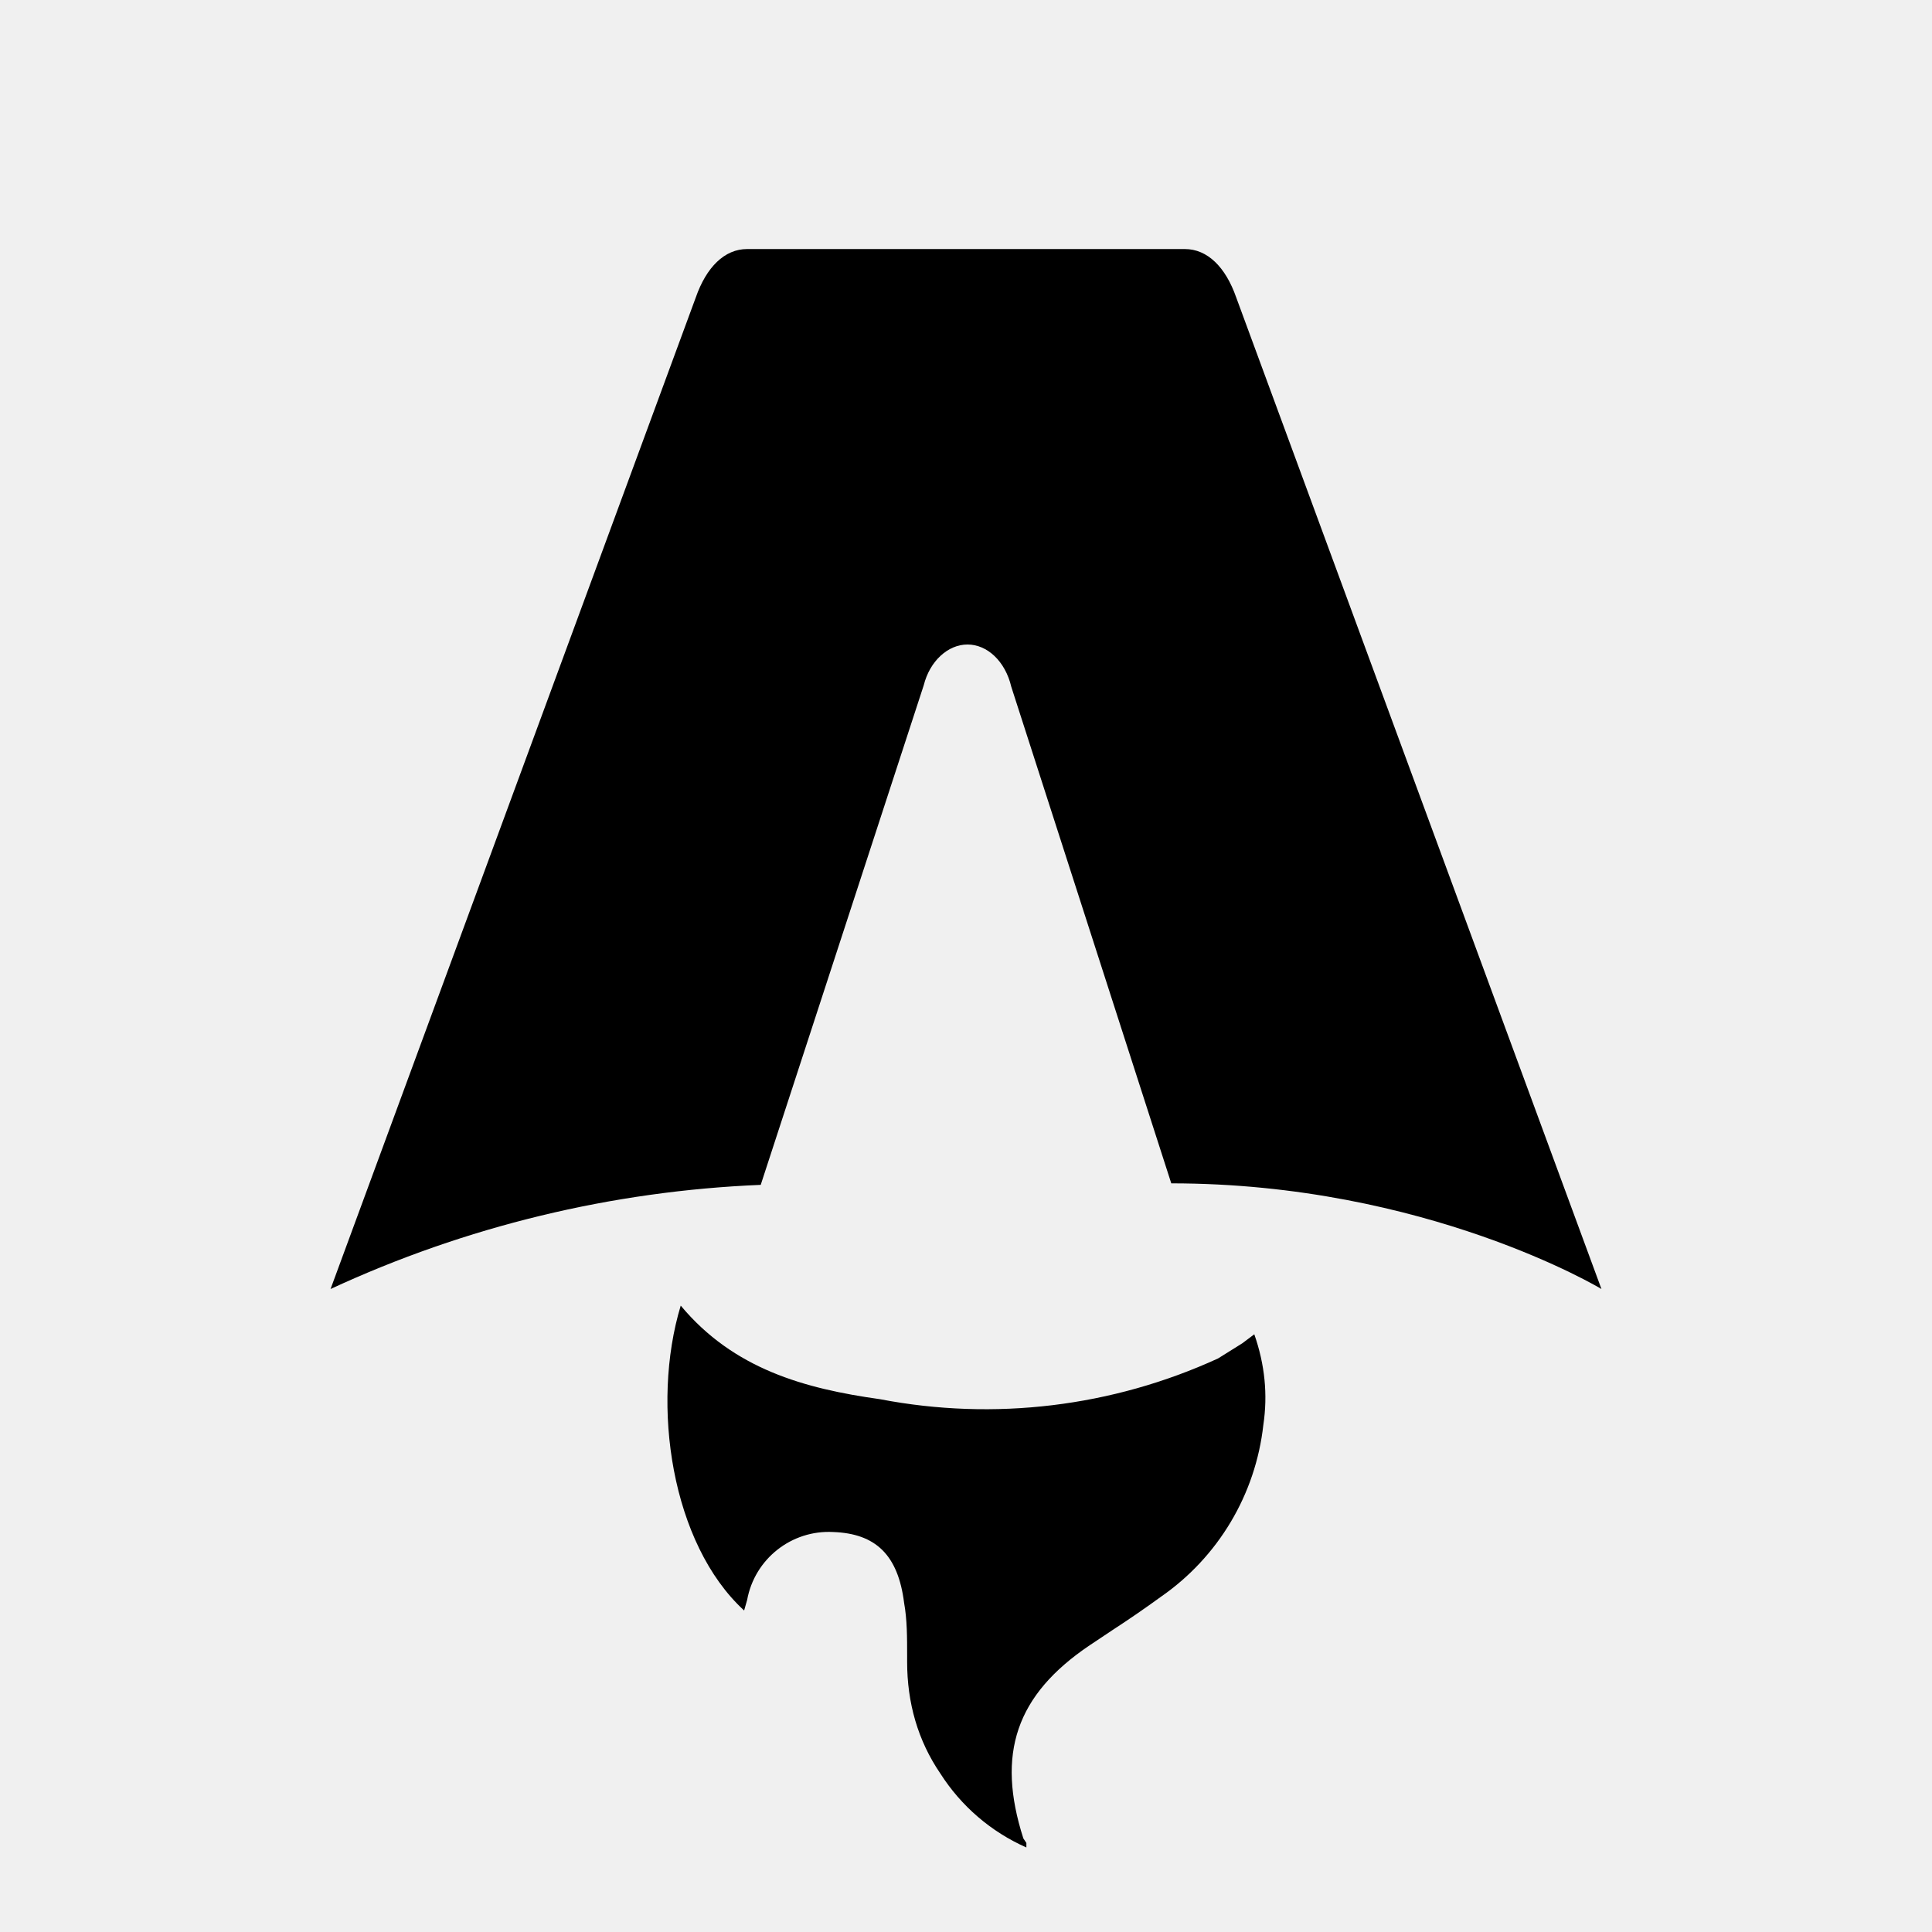
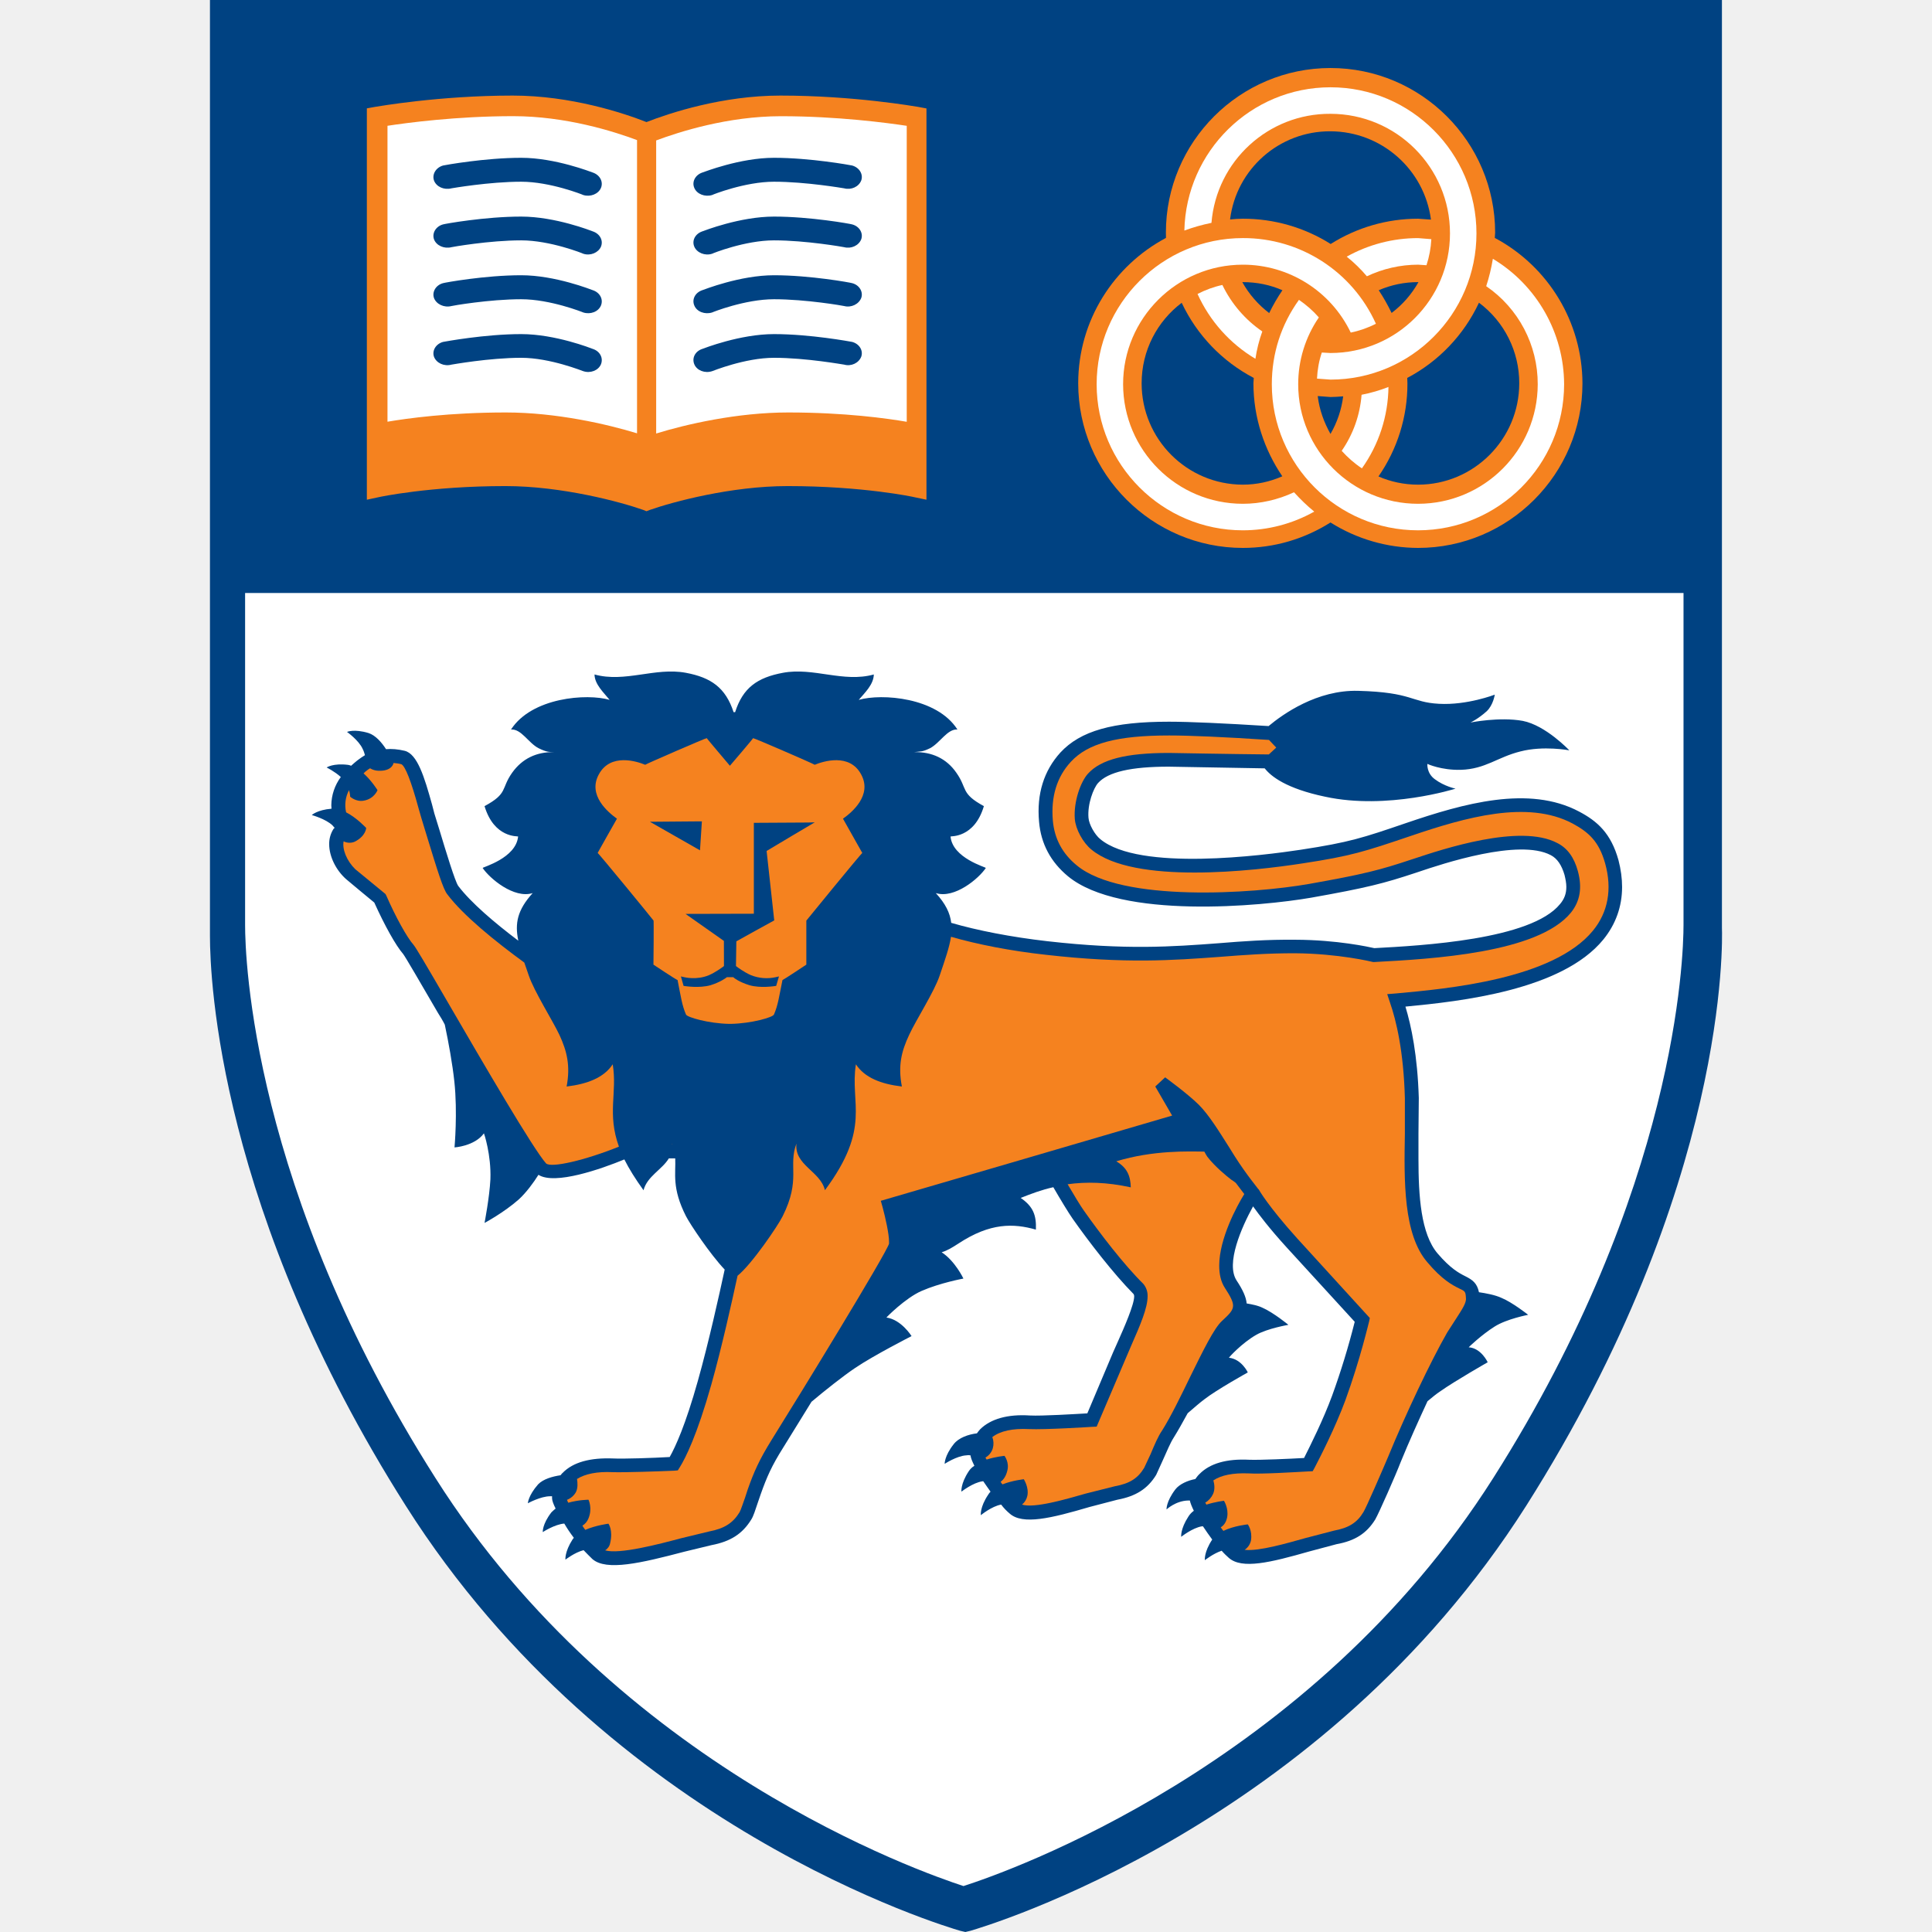
- <svg xmlns="http://www.w3.org/2000/svg" fill="none" viewBox="0 0 128 128">
-   <path d="M50.4 78.5a75.1 75.1 0 0 0-28.5 6.9l24.2-65.7c.7-2 1.9-3.2 3.4-3.2h29c1.5 0 2.7 1.2 3.4 3.2l24.2 65.7s-11.6-7-28.5-7L67 45.5c-.4-1.7-1.6-2.8-2.9-2.8-1.3 0-2.5 1.1-2.9 2.7L50.4 78.5Zm-1.1 28.2Zm-4.2-20.2c-2 6.6-.6 15.8 4.2 20.2a17.5 17.5 0 0 1 .2-.7 5.5 5.5 0 0 1 5.7-4.5c2.8.1 4.3 1.5 4.7 4.7.2 1.1.2 2.3.2 3.5v.4c0 2.7.7 5.2 2.2 7.4a13 13 0 0 0 5.7 4.9v-.3l-.2-.3c-1.8-5.6-.5-9.5 4.4-12.8l1.5-1a73 73 0 0 0 3.2-2.2 16 16 0 0 0 6.8-11.4c.3-2 .1-4-.6-6l-.8.6-1.6 1a37 37 0 0 1-22.4 2.7c-5-.7-9.7-2-13.2-6.2Z" />
-   <style>
-         path { fill: #000; }
-         @media (prefers-color-scheme: dark) {
-             path { fill: #FFF; }
-         }
-     </style>
+ <svg xmlns="http://www.w3.org/2000/svg" width="106.733" height="106.733">
+   <defs>
+     <clipPath id="a" clipPathUnits="userSpaceOnUse">
+       <path d="M-332.097 296.101h841.89v-595.28h-841.89Z" />
+     </clipPath>
+     <clipPath id="b" clipPathUnits="userSpaceOnUse">
+       <path d="M-322.622 318.88h841.89V-276.4h-841.89Z" />
+     </clipPath>
+     <clipPath id="c" clipPathUnits="userSpaceOnUse">
+       <path d="M-313.179 287.821h841.89v-595.28h-841.89Z" />
+     </clipPath>
+     <clipPath id="d" clipPathUnits="userSpaceOnUse">
+       <path d="M-298.788 262.069h841.89v-595.28h-841.89Z" />
+     </clipPath>
+     <clipPath id="e" clipPathUnits="userSpaceOnUse">
+       <path d="M-287.146 263.447h841.89v-595.28h-841.89Z" />
+     </clipPath>
+     <clipPath id="f" clipPathUnits="userSpaceOnUse">
+       <path d="M-293.11 262.456h841.89v-595.28h-841.89Z" />
+     </clipPath>
+     <clipPath id="g" clipPathUnits="userSpaceOnUse">
+       <path d="M-279.11 264.499h841.89v-595.28h-841.89Z" />
+     </clipPath>
+     <clipPath id="h" clipPathUnits="userSpaceOnUse">
+       <path d="M-279.11 266.938h841.89v-595.28h-841.89Z" />
+     </clipPath>
+     <clipPath id="i" clipPathUnits="userSpaceOnUse">
+       <path d="M-279.11 269.373h841.89v-595.28h-841.89Z" />
+     </clipPath>
+     <clipPath id="j" clipPathUnits="userSpaceOnUse">
+       <path d="M-279.11 271.807h841.89v-595.28h-841.89Z" />
+     </clipPath>
+     <clipPath id="k" clipPathUnits="userSpaceOnUse">
+       <path d="M-296.056 264.499h841.89v-595.28h-841.89Z" />
+     </clipPath>
+     <clipPath id="l" clipPathUnits="userSpaceOnUse">
+       <path d="M-296.056 266.938h841.89v-595.28h-841.89Z" />
+     </clipPath>
+     <clipPath id="m" clipPathUnits="userSpaceOnUse">
+       <path d="M-296.056 269.373h841.89v-595.28h-841.89Z" />
+     </clipPath>
+     <clipPath id="n" clipPathUnits="userSpaceOnUse">
+       <path d="M-296.056 271.807h841.89v-595.28h-841.89Z" />
+     </clipPath>
+     <clipPath id="o" clipPathUnits="userSpaceOnUse">
+       <path d="M-327.81 293.279h841.89v-595.28h-841.89Z" />
+     </clipPath>
+     <clipPath id="p" clipPathUnits="userSpaceOnUse">
+       <path d="M-295.679 291.562h841.89v-595.28h-841.89Z" />
+     </clipPath>
+     <clipPath id="q" clipPathUnits="userSpaceOnUse">
+       <path d="M-311.383 312.372h841.89v-595.28h-841.89Z" />
+     </clipPath>
+     <clipPath id="r" clipPathUnits="userSpaceOnUse">
+       <path d="M-288.6 305.023h841.89v-595.28H-288.6Z" />
+     </clipPath>
+     <clipPath id="s" clipPathUnits="userSpaceOnUse">
+       <path d="M-286.138 301.739h841.89v-595.28h-841.89Z" />
+     </clipPath>
+     <clipPath id="t" clipPathUnits="userSpaceOnUse">
+       <path d="M-327.26 293.425h841.89v-595.28h-841.89Z" />
+     </clipPath>
+     <clipPath id="u" clipPathUnits="userSpaceOnUse">
+       <path d="M-315.878 270.739h841.89v-595.28h-841.89Z" />
+     </clipPath>
+     <clipPath id="v" clipPathUnits="userSpaceOnUse">
+       <path d="M-322.686 267.499h841.89v-595.28h-841.89Z" />
+     </clipPath>
+     <clipPath id="w" clipPathUnits="userSpaceOnUse">
+       <path d="M-317.165 273.998h841.89v-595.28h-841.89Z" />
+     </clipPath>
+     <clipPath id="x" clipPathUnits="userSpaceOnUse">
+       <path d="M-315.878 261.257h841.89v-595.28h-841.89Z" />
+     </clipPath>
+     <clipPath id="y" clipPathUnits="userSpaceOnUse">
+       <path d="M-319.506 267.506h841.89v-595.28h-841.89Z" />
+     </clipPath>
+     <clipPath id="z" clipPathUnits="userSpaceOnUse">
+       <path d="M-312.245 279.614h841.89v-595.28h-841.89Z" />
+     </clipPath>
+     <clipPath id="A" clipPathUnits="userSpaceOnUse">
+       <path d="M-311.398 269.449h841.89v-595.28h-841.89Z" />
+     </clipPath>
+     <clipPath id="B" clipPathUnits="userSpaceOnUse">
+       <path d="M-319.506 279.614h841.89v-595.28h-841.89Z" />
+     </clipPath>
+   </defs>
+   <path d="M0 0v38.46h-62.647V-.324c0-1.809.385-11.426 8.118-23.612 8.442-13.323 22.375-17.431 22.965-17.603l.216-.051.213.051c.578.172 14.559 4.28 23.021 17.603C.301-10.659.016-.428 0 0" clip-path="url(#a)" style="fill:#004282;fill-opacity:1;fill-rule:nonzero;stroke:none" transform="matrix(1.33333 0 0 -1.33333 95.128 51.28)" />
+   <path d="M0 0c-7.598-11.98-20.186-16.34-21.951-16.908C-23.687-16.34-36.243-11.98-43.83 0c-7.612 11.976-7.886 21.591-7.886 22.902v13.767H7.883v-13.75C7.883 21.581 7.603 11.976 0 0" clip-path="url(#b)" style="fill:#fff;fill-opacity:1;fill-rule:nonzero;stroke:none" transform="matrix(1.33333 0 0 -1.33333 82.495 81.651)" />
+   <path d="M0 0h.023Z" clip-path="url(#c)" style="fill:#6f3d24;fill-opacity:1;fill-rule:nonzero;stroke:none" transform="matrix(1.33333 0 0 -1.33333 69.904 40.24)" />
+   <path d="M0 0c-.109.016-2.655.468-5.705.468-2.402 0-4.584-.722-5.547-1.098-.953.376-3.135 1.098-5.543 1.098-3.043 0-5.592-.452-5.703-.468l-.34-.062v-16.215l.5.107c.018.007 2.136.458 5.24.458 2.33 0 4.757-.651 5.707-.986l.139-.056.144.056c.959.335 3.372.986 5.706.986 3.119 0 5.226-.451 5.238-.458l.513-.107V-.065z" clip-path="url(#d)" style="fill:#f5821f;fill-opacity:1;fill-rule:nonzero;stroke:none" transform="matrix(1.33333 0 0 -1.33333 50.717 5.904)" />
+   <path d="M0 0c-.966.362-2.955.992-5.135.992-2.355 0-4.429-.28-5.205-.399v-12.261c.807.137 2.559.383 4.907.383 2.092 0 4.197-.486 5.433-.864z" clip-path="url(#e)" style="fill:#fff;fill-opacity:1;fill-rule:nonzero;stroke:none" transform="matrix(1.33333 0 0 -1.33333 35.193 7.74)" />
+   <path d="M0 0c-2.205 0-4.221-.649-5.172-1.004v-12.143c1.228.379 3.352.872 5.469.872 2.346 0 4.101-.246 4.913-.386V-.398C4.432-.281 2.354 0 0 0" clip-path="url(#f)" style="fill:#fff;fill-opacity:1;fill-rule:nonzero;stroke:none" transform="matrix(1.33333 0 0 -1.33333 43.146 6.42)" />
+   <path d="M0 0c-.297-.083-.466-.363-.379-.619.098-.265.418-.404.724-.327.011.002 1.566.274 2.891.274 1.203 0 2.557-.54 2.57-.551.296-.091.624.039.733.292.107.253-.041.538-.334.638-.064.02-1.556.612-2.969.612C1.732.319.069.016 0 0" clip-path="url(#g)" style="fill:#004282;fill-opacity:1;fill-rule:nonzero;stroke:none" transform="matrix(1.33333 0 0 -1.33333 24.48 9.143)" />
+   <path d="M0 0c-.297-.078-.466-.358-.379-.616.098-.262.418-.405.724-.329.011.006 1.566.283 2.891.283 1.203 0 2.557-.543 2.57-.554.296-.098.624.042.733.29.107.256-.041.535-.334.635-.064.024-1.556.614-2.969.614C1.732.323.069.023 0 0" clip-path="url(#h)" style="fill:#004282;fill-opacity:1;fill-rule:nonzero;stroke:none" transform="matrix(1.33333 0 0 -1.33333 24.48 12.396)" />
+   <path d="M0 0c-.297-.076-.466-.361-.379-.614.098-.26.418-.411.724-.335.011.009 1.566.282 2.891.282 1.203 0 2.557-.54 2.57-.548.296-.094.624.028.733.286.107.257-.041.538-.334.636-.064.021-1.556.62-2.969.62C1.732.327.069.023 0 0" clip-path="url(#i)" style="fill:#004282;fill-opacity:1;fill-rule:nonzero;stroke:none" transform="matrix(1.33333 0 0 -1.33333 24.48 15.642)" />
+   <path d="M0 0c-.297-.08-.466-.357-.379-.613.098-.263.418-.412.724-.329.011 0 1.566.283 2.891.283 1.203 0 2.557-.554 2.57-.554.296-.099.624.028.733.283.107.262-.041.543-.334.638-.064.024-1.556.615-2.969.615C1.732.323.069.012 0 0" clip-path="url(#j)" style="fill:#004282;fill-opacity:1;fill-rule:nonzero;stroke:none" transform="matrix(1.33333 0 0 -1.33333 24.48 18.888)" />
+   <path d="M0 0c.301-.083.469-.363.379-.619-.103-.265-.415-.404-.707-.327-.022.002-1.576.274-2.908.274-1.204 0-2.555-.54-2.563-.551-.301-.091-.631.039-.738.292-.111.253.037.538.327.638.07.02 1.563.612 2.974.612C-1.73.319-.069.016 0 0" clip-path="url(#k)" style="fill:#004282;fill-opacity:1;fill-rule:nonzero;stroke:none" transform="matrix(1.33333 0 0 -1.33333 47.074 9.143)" />
+   <path d="M0 0c.301-.078.469-.358.379-.616-.103-.262-.415-.405-.707-.329-.022.006-1.576.283-2.908.283-1.204 0-2.555-.543-2.563-.554-.301-.098-.631.042-.738.29-.111.256.037.535.327.635.07.024 1.563.614 2.974.614C-1.73.323-.069.023 0 0" clip-path="url(#l)" style="fill:#004282;fill-opacity:1;fill-rule:nonzero;stroke:none" transform="matrix(1.33333 0 0 -1.33333 47.074 12.396)" />
+   <path d="M0 0c.301-.076.469-.361.379-.614-.103-.26-.415-.411-.707-.335-.022.009-1.576.282-2.908.282-1.204 0-2.555-.54-2.563-.548-.301-.094-.631.028-.738.286-.111.257.037.538.327.636.07.021 1.563.62 2.974.62C-1.73.327-.069.023 0 0" clip-path="url(#m)" style="fill:#004282;fill-opacity:1;fill-rule:nonzero;stroke:none" transform="matrix(1.33333 0 0 -1.33333 47.074 15.642)" />
+   <path d="M0 0c.301-.08.469-.357.379-.613-.103-.263-.415-.412-.707-.329-.022 0-1.576.283-2.908.283-1.204 0-2.555-.554-2.563-.554-.301-.099-.631.028-.738.283-.111.262.037.543.327.638.07.024 1.563.615 2.974.615C-1.73.323-.069.012 0 0" clip-path="url(#n)" style="fill:#004282;fill-opacity:1;fill-rule:nonzero;stroke:none" transform="matrix(1.33333 0 0 -1.33333 47.074 18.888)" />
+   <path d="M0 0c-.311 1.116-.879 1.615-1.63 2.011-2.08 1.105-4.79.336-7.166-.474-1.799-.615-2.341-.798-4.376-1.108-1.531-.232-6.678-.905-8.297.439-.232.187-.471.616-.49.887-.048.567.207 1.228.397 1.44.416.46 1.373.677 2.93.677l3.975-.07c.253-.327.891-.838 2.504-1.175 2.577-.561 5.402.334 5.402.334s-.466.095-.859.392c-.345.251-.308.634-.308.634s.563-.266 1.386-.246c1.026.032 1.508.522 2.465.761.959.251 2.03.047 2.03.047s-.973 1.033-1.928 1.22c-.969.176-2.168-.068-2.168-.068s.301.135.67.464c.277.258.338.691.338.691s-1.146-.445-2.315-.379c-1.165.063-1.082.478-3.341.537-1.709.048-3.129-.97-3.716-1.46-1.831.115-3.273.181-4.128.181-2.332 0-3.668-.38-4.5-1.279-.678-.749-.988-1.707-.882-2.867.077-.911.484-1.668 1.2-2.26 2.176-1.791 8.01-1.244 10.078-.885 2.305.41 2.995.588 4.338 1.033l.078.026c1.034.351 4.194 1.4 5.51.702.268-.14.448-.413.567-.815.043-.178.076-.347.076-.499 0-.283-.084-.503-.261-.712-1.2-1.478-5.727-1.72-7.695-1.826-.214.047-1.534.343-3.275.348-1.168.012-2.157-.061-3.183-.145-1.893-.142-3.838-.286-7.088.084-1.508.172-2.92.45-3.985.761-.048.409-.235.791-.638 1.233.779-.246 1.789.61 2.072 1.041 0 .037-1.379.406-1.462 1.304-.005.021.984-.083 1.382 1.258-.975.529-.67.719-1.141 1.384-.404.585-1.009.87-1.75.853.297.041.322 0 .661.163.413.217.716.805 1.133.775-.846 1.332-3.133 1.502-4.088 1.228.252.295.617.639.624 1.052-1.261-.35-2.498.306-3.763.07-1.063-.197-1.662-.622-1.983-1.631h-.064c-.33 1.009-.926 1.434-1.98 1.631-1.272.236-2.518-.42-3.782-.07.006-.413.389-.757.625-1.052-.942.274-3.224.104-4.084-1.228.429.03.718-.558 1.141-.775.379-.186.447-.147.652-.163-.736.017-1.33-.268-1.747-.853-.472-.665-.16-.855-1.144-1.384C-46.58.896-45.592 1-45.592.979c-.086-.898-1.465-1.267-1.469-1.304.286-.431 1.299-1.287 2.073-1.041-.637-.704-.745-1.252-.596-1.972-.996.751-1.966 1.579-2.489 2.269-.131.182-.521 1.466-.775 2.309l-.214.692-.097.374c-.317 1.137-.605 2.096-1.136 2.224-.279.067-.539.087-.769.067-.178.277-.434.574-.725.668-.6.181-.893.047-.893.047s.489-.345.649-.704c.053-.102.072-.183.095-.26a3.594 3.594 0 0 1-.292-.2l-.044-.034c-.062-.052-.15-.123-.237-.204a.56.56 0 0 1-.122.036c-.627.079-.892-.108-.892-.108s.331-.162.587-.395a2.01 2.01 0 0 1-.394-1.168c0-.047.008-.097.008-.145-.592-.048-.817-.263-.817-.263s.579-.159.857-.427c.032-.04.059-.068.09-.099-.031-.03-.049-.052-.049-.052a1.144 1.144 0 0 1-.177-.627c0-.522.291-1.087.701-1.45 0 0 1.064-.891 1.168-.971.428-.946.887-1.776 1.197-2.132.092-.118.75-1.251 1.442-2.441.099-.155.197-.316.282-.484.157-.734.32-1.644.396-2.356.139-1.29.007-2.732.007-2.732s.83.05 1.219.583c0 .012.307-.888.268-1.907-.039-.755-.243-1.805-.243-1.805s.805.43 1.42.975c.307.279.628.719.814 1.019.679-.434 2.601.243 3.559.637.19-.379.452-.804.795-1.277.145.575.772.859 1.049 1.322h.264c.029-.634-.151-1.221.447-2.399.172-.334.996-1.57 1.602-2.209-.229-1.06-.664-3.023-1.111-4.611-.512-1.826-.926-2.729-1.168-3.156-.682-.04-1.943-.081-2.336-.06-.957.038-1.667-.152-2.102-.6-.038-.029-.057-.07-.084-.095-.336-.05-.717-.157-.93-.378-.413-.471-.424-.783-.424-.783s.532.29.918.29h.085v-.086c0-.09.056-.241.147-.423-.067-.051-.116-.104-.173-.155-.388-.501-.359-.821-.359-.821s.486.32.891.354c.114-.196.247-.395.396-.59-.013-.019-.032-.039-.052-.066-.336-.523-.296-.839-.296-.839s.389.302.752.392c.122-.127.254-.261.365-.368.578-.504 2.004-.17 3.809.305l1.124.272c.787.15 1.282.463 1.651 1.063.088.137.16.371.282.734l.111.322c.25.7.443 1.153.939 1.939.023.031.498.81 1.162 1.882.586.492 1.296 1.055 1.807 1.4.775.525 2.339 1.321 2.339 1.321s-.423.684-1.04.769c-.014 0 .791.815 1.457 1.103.76.333 1.732.512 1.732.512s-.345.729-.902 1.09c.236.069.445.199.705.368 1.311.859 2.273.834 3.2.57.025.6-.118.963-.63 1.313.437.174.876.339 1.352.444.295-.51.639-1.076.796-1.299.675-.961 1.696-2.283 2.521-3.119.015-.012.033-.054.033-.106 0-.343-.42-1.301-.664-1.846l-.21-.472s-.826-1.95-1.067-2.528c-.492-.028-1.893-.114-2.38-.088-.925.06-1.621-.142-2.056-.566a1.708 1.708 0 0 1-.139-.174c-.346-.041-.764-.183-.963-.45-.387-.49-.373-.814-.373-.814s.502.33.893.352a.44.44 0 0 0 .177 0c.012-.109.073-.254.161-.431a.762.762 0 0 1-.237-.232c-.344-.526-.299-.841-.299-.841s.477.375.868.428a.117.117 0 0 0 .035.004c.103-.144.195-.287.302-.432-.041-.039-.066-.079-.099-.129-.35-.524-.302-.846-.302-.846s.45.372.841.439c.113-.15.231-.268.348-.367.541-.49 1.729-.198 3.322.27l1.142.298c.768.144 1.254.449 1.612 1.031l.293.646c.145.325.302.697.429.891.186.297.373.635.583 1.017.271.232.511.444.69.575.509.398 1.801 1.115 1.801 1.115s-.252.55-.783.61c-.008 0 .514.592 1.133.948.463.265 1.332.414 1.332.414s-.606.501-1.076.709c-.177.088-.42.138-.653.177-.023.264-.16.564-.417.951-.46.705.209 2.212.682 3.071.242-.338.667-.904 1.394-1.702 0 0 2.303-2.515 2.818-3.08a31.376 31.376 0 0 0-.936-3.059c-.37-1.005-.9-2.06-1.163-2.584-.561-.033-1.819-.09-2.278-.073-.93.047-1.623-.152-2.053-.589-.072-.064-.122-.142-.175-.21-.311-.059-.657-.208-.828-.431-.387-.511-.364-.829-.364-.829s.375.357.895.37h.071c.02-.105.084-.26.165-.425a.845.845 0 0 1-.224-.237c-.343-.528-.299-.842-.299-.842s.465.372.859.435h.042c.118-.179.252-.371.384-.549 0-.005 0-.005-.004-.005-.346-.525-.301-.849-.301-.849s.352.278.696.391c.096-.113.206-.214.292-.292.545-.488 1.729-.196 3.34.263l1.125.3c.772.14 1.248.448 1.606 1.024.15.256.867 1.886 1.051 2.371.349.855.74 1.719 1.115 2.53.191.158.372.307.52.404.62.439 1.974 1.209 1.974 1.209s-.267.585-.787.621c-.006 0 .53.516 1.07.856.495.318 1.393.489 1.393.489s-.647.513-1.106.702c-.269.125-.658.194-.932.234-.079.378-.267.512-.564.662-.254.126-.611.314-1.15.943-.694.816-.793 2.378-.793 3.935v1.015l.014 1.495c-.054 1.759-.31 2.984-.554 3.784 2.284.217 6.485.676 8.203 2.783.513.633.774 1.369.774 2.173C.15-.756.1-.387 0 0" clip-path="url(#o)" style="fill:#004282;fill-opacity:1;fill-rule:nonzero;stroke:none" transform="matrix(1.33333 0 0 -1.33333 89.412 47.517)" />
+   <path d="M0 0c.365.258 1.221.967.756 1.828-.482.911-1.594.542-1.926.406-.049.04-2.523 1.115-2.556 1.103.033.012-.959-1.144-.959-1.144s-.981 1.156-.958 1.144c-.031.012-2.502-1.063-2.552-1.103-.328.136-1.44.505-1.925-.406-.466-.861.395-1.57.755-1.828l-.008-.014s-.806-1.421-.791-1.408c.014.023 2.327-2.801 2.316-2.801.011.008 0-1.817-.005-1.824 0 0 .92-.613 1-.64.138-.693.182-1.044.349-1.429.051-.114.934-.369 1.789-.386h.065c.867.017 1.744.272 1.789.386.17.385.211.736.354 1.429.068.027.989.64.989.64v1.824S.783-1.399.801-1.422A149.58 149.58 0 0 1 .008-.014zm-7.999-.128 2.075.017h.078l-.078-1.2zm4.835-1.21c.008-.091.316-2.877.316-2.877s-1.504-.823-1.57-.867c0-.082-.016-.958-.016-1.024.065-.052.342-.257.621-.378a1.74 1.74 0 0 1 1.03-.082l.131.03-.115-.391-.047-.008c-.022 0-.592-.098-1.061.035-.411.128-.627.286-.674.334h-.258c-.05-.041-.275-.206-.68-.334-.476-.133-1.054-.035-1.073-.035l-.045.008-.11.391.133-.03s.515-.135 1.029.082c.278.121.555.326.622.378l-.003 1.042a754.1 754.1 0 0 0-1.59 1.119l2.831.007v3.766l2.239.013.284.007s-1.922-1.136-1.994-1.186" clip-path="url(#p)" style="fill:#f5821f;fill-opacity:1;fill-rule:nonzero;stroke:none" transform="matrix(1.33333 0 0 -1.33333 46.57 45.228)" />
+   <path d="M0 0c.308.285.458.434.458.635 0 .171-.112.383-.336.728-.176.266-.238.589-.238.931 0 1.117.737 2.479 1.039 2.962-.082.113-.2.266-.35.461a1.54 1.54 0 0 1-.19.135c-.192.145-.685.551-.993.953-.037.062-.088.136-.122.21-.639.009-2.12.065-3.65-.402.465-.274.588-.616.602-1.079-1.001.22-1.848.234-2.617.129.267-.457.544-.914.675-1.095.661-.938 1.653-2.236 2.463-3.034a.767.767 0 0 0 .176-.511c0-.497-.308-1.2-.697-2.087l-.205-.481-1.209-2.835-.182-.008c-.082-.007-1.99-.124-2.615-.094-.683.035-1.197-.077-1.526-.331a.736.736 0 0 0 .02-.463.653.653 0 0 0-.305-.385c.016-.019.025-.06.051-.083.371.12.738.153.738.153s.209-.266.117-.615c-.062-.259-.184-.394-.277-.462.023-.031.047-.077.078-.104.418.165.883.212.883.212s.217-.335.147-.683a.643.643 0 0 0-.221-.367c.502-.165 1.826.224 2.65.459l1.193.3c.618.112.956.329 1.218.763l.271.58c.148.355.309.738.474.971.356.566.778 1.43 1.172 2.244C-.784-1.23-.33-.299 0 0" clip-path="url(#q)" style="fill:#f5821f;fill-opacity:1;fill-rule:nonzero;stroke:none" transform="matrix(1.33333 0 0 -1.33333 67.51 72.974)" />
+   <path d="M0 0v-.032h.012C.012-.021 0-.021 0 0" clip-path="url(#r)" style="fill:#f5821f;fill-opacity:1;fill-rule:nonzero;stroke:none" transform="matrix(1.33333 0 0 -1.33333 37.132 63.176)" />
+   <path d="M0 0c-.365-.553-1.045-.816-1.91-.921.161.854.017 1.459-.299 2.14-.284.602-1.042 1.788-1.272 2.468-.064.196-.128.362-.183.528-1.209.882-2.533 1.953-3.193 2.832-.165.203-.401.957-.868 2.487l-.211.694-.11.383c-.308 1.13-.552 1.746-.712 1.823-.124.033-.224.04-.326.051v-.01s-.053-.339-.635-.312a.705.705 0 0 0-.336.102c-.061-.032-.096-.064-.144-.101l-.044-.033c-.034-.029-.058-.055-.081-.077.337-.304.578-.695.578-.695s-.133-.362-.574-.436c-.315-.058-.559.164-.559.164s0 .115-.047.273a1.33 1.33 0 0 1-.121-.92c.445-.228.832-.648.832-.648s-.011-.332-.473-.568a.539.539 0 0 0-.462.015c-.065-.331.132-.815.483-1.156l1.251-1.028.033-.062c.391-.895.858-1.736 1.13-2.043.1-.12.474-.751 1.51-2.536C-5.37.052-3.293-3.515-2.76-4.109c.215-.193 1.613.131 3.017.697C-.24-2.034.193-1.183 0 0" clip-path="url(#s)" style="fill:#f5821f;fill-opacity:1;fill-rule:nonzero;stroke:none" transform="matrix(1.33333 0 0 -1.33333 33.85 58.797)" />
+   <path d="M0 0c-.257.926-.691 1.304-1.346 1.66-1.865.996-4.45.258-6.717-.514-1.929-.653-2.46-.827-4.468-1.134-2.045-.317-6.989-.887-8.753.568-.357.287-.661.852-.693 1.274-.054.705.237 1.537.549 1.878.537.587 1.571.855 3.352.855 0 0 2.665-.049 4.138-.062l.307.283-.299.318c-1.848.122-3.291.185-4.134.185-2.161 0-3.368-.323-4.077-1.091-.578-.625-.831-1.442-.746-2.437.066-.749.397-1.373.998-1.86 1.852-1.532 7.276-1.174 9.616-.764C-10-.437-9.332-.264-8.024.173l.075.024c1.216.404 4.42 1.474 5.963.657.423-.212.699-.601.853-1.164.186-.69.091-1.248-.289-1.721-1.373-1.679-5.773-1.918-8.144-2.045h-.051l-.041.009c-.012.003-1.391.34-3.186.354-1.142.003-2.111-.07-3.133-.15-1.913-.141-3.901-.289-7.202.087-1.463.16-2.848.434-3.928.746-.069-.449-.246-.947-.465-1.595-.221-.674-.99-1.861-1.269-2.47-.319-.68-.468-1.274-.301-2.139-.873.104-1.542.368-1.905.92-.259-1.629.655-2.609-1.283-5.216-.188.79-1.277 1.034-1.18 1.932-.354-.933.197-1.473-.572-3.011-.191-.389-1.277-1.989-1.869-2.466-.237-1.094-.652-2.963-1.086-4.507-.592-2.098-1.069-3.044-1.305-3.424l-.084-.133-.148-.013c-.625-.028-2.082-.077-2.549-.061-.64.033-1.147-.072-1.479-.282.024-.158.041-.381-.049-.551a.715.715 0 0 0-.366-.313c.009-.04.034-.08.052-.121.418.121.838.125.838.125s.176-.355-.003-.78a.617.617 0 0 0-.25-.296c.035-.053.077-.12.12-.173.438.191.96.256.96.256s.2-.267.07-.808a.443.443 0 0 0-.208-.296c.583-.176 2.227.255 3.141.499l1.169.283c.627.119.986.347 1.261.797.054.095.146.379.232.618l.106.326c.256.724.474 1.224.995 2.062 1.194 1.908 4.716 7.662 4.86 8.12v.093c0 .305-.148.98-.265 1.412l-.076.272s11.41 3.331 12.07 3.531a344.32 344.32 0 0 0-.698 1.205l.409.38c.035-.026.92-.668 1.402-1.143.416-.421.824-1.082 1.258-1.768l.221-.355c.492-.776.974-1.346.974-1.359l.016-.012.015-.021c0-.005.381-.678 1.577-2.006l3.017-3.308-.027-.136c-.01-.02-.365-1.569-.985-3.271-.417-1.126-1.031-2.331-1.277-2.801l-.078-.14-.152-.006c-.591-.033-1.987-.119-2.506-.084-.641.026-1.137-.074-1.457-.29.043-.151.075-.375-.014-.565a.814.814 0 0 0-.326-.361c.021-.014.037-.05.051-.078.375.119.728.159.728.159s.197-.303.134-.675c-.048-.249-.172-.371-.269-.423.036-.054.07-.1.112-.149.442.215 1.011.269 1.011.269s.196-.259.132-.662a.613.613 0 0 0-.264-.392c.593-.068 1.76.275 2.519.487l1.184.308c.605.112.955.325 1.221.77.117.189.767 1.686 1.018 2.28.721 1.759 1.769 3.971 2.454 5.164l.384.596c.217.339.417.63.39.828-.015.266-.03.281-.278.396-.285.138-.718.369-1.322 1.088-.996 1.15-.965 3.381-.93 5.326v1.472c-.051 1.937-.359 3.224-.617 3.962l-.115.347.364.029c2.11.192 6.507.586 8.159 2.599C.121-2.011.291-1.055 0 0" clip-path="url(#t)" style="fill:#f5821f;fill-opacity:1;fill-rule:nonzero;stroke:none" transform="matrix(1.33333 0 0 -1.33333 88.68 47.712)" />
+   <path d="M0 0c.245-.332.453-.682.618-1.068a4.479 4.479 0 0 0-1.227 0c.15.386.36.736.609 1.068" clip-path="url(#u)" style="fill:#fff;fill-opacity:1;fill-rule:nonzero;stroke:none" transform="matrix(1.33333 0 0 -1.33333 73.503 17.464)" />
+   <path d="M0 0c0 .078.014.153.014.22 0 3.76-3.067 6.819-6.822 6.819-3.759 0-6.82-3.059-6.82-6.819l.004-.22c-2.156-1.147-3.637-3.414-3.637-6.024 0-3.758 3.062-6.821 6.821-6.821 1.299 0 2.542.366 3.632 1.054a6.84 6.84 0 0 1 3.628-1.054c3.765 0 6.812 3.063 6.812 6.821A6.852 6.852 0 0 1 0 0m-7.337-6.553.529-.04c.176 0 .346.014.526.029a4.125 4.125 0 0 0-.526-1.558c-.267.475-.46.998-.529 1.569m3.709.751A6.76 6.76 0 0 1-.656-2.685a4.15 4.15 0 0 0 1.669-3.339c0-2.311-1.877-4.2-4.193-4.2-.579 0-1.139.121-1.64.34a6.734 6.734 0 0 1 1.2 3.86zM-10.44.795c-.178 0-.352-.013-.529-.03a4.166 4.166 0 0 0 4.161 3.652A4.215 4.215 0 0 0-2.645.758l-.535.037A6.77 6.77 0 0 1-6.8-.252 6.799 6.799 0 0 1-10.44.795m7.26-2.627h.017A4.112 4.112 0 0 0-4.276-3.11a8.03 8.03 0 0 1-.533.942 4.088 4.088 0 0 0 1.629.336m-9.793-.857a6.769 6.769 0 0 1 2.986-3.113c0-.075-.014-.146-.014-.222 0-1.427.454-2.758 1.197-3.853a4.043 4.043 0 0 0-1.636-.347 4.201 4.201 0 0 0-4.193 4.2c0 1.364.65 2.573 1.66 3.335m3.625-.425a4.146 4.146 0 0 0-1.114 1.282h.022c.584 0 1.134-.115 1.64-.336a7.55 7.55 0 0 1-.548-.946" clip-path="url(#v)" style="fill:#f5821f;fill-opacity:1;fill-rule:nonzero;stroke:none" transform="matrix(1.33333 0 0 -1.33333 82.58 13.143)" />
+   <path d="M0 0c.393.075.765.187 1.114.323a5.934 5.934 0 0 0-1.1-3.372c-.313.206-.59.453-.838.726.48.694.759 1.49.824 2.323" clip-path="url(#w)" style="fill:#fff;fill-opacity:1;fill-rule:nonzero;stroke:none" transform="matrix(1.33333 0 0 -1.33333 75.22 21.809)" />
+   <path d="M0 0c3.338 0 6.048-2.719 6.048-6.055 0-3.339-2.71-6.057-6.048-6.057l-.559.041c.017.368.082.732.199 1.081l.36-.02a4.954 4.954 0 0 1 4.951 4.955A4.955 4.955 0 0 1 0-1.099a4.918 4.918 0 0 1-4.932-4.518 7.703 7.703 0 0 1-1.123-.319C-5.984-2.651-3.299 0 0 0" clip-path="url(#x)" style="fill:#fff;fill-opacity:1;fill-rule:nonzero;stroke:none" transform="matrix(1.33333 0 0 -1.33333 73.503 4.822)" />
+   <path d="m0 0 .55-.044a4.073 4.073 0 0 0-.201-1.08L0-1.101a4.968 4.968 0 0 1-2.12-.481 6.013 6.013 0 0 1-.836.813A6.058 6.058 0 0 0 0 0" clip-path="url(#y)" style="fill:#fff;fill-opacity:1;fill-rule:nonzero;stroke:none" transform="matrix(1.33333 0 0 -1.33333 78.34 13.154)" />
+   <path d="M0 0c-3.334 0-6.057 2.714-6.057 6.053 0 3.341 2.723 6.055 6.057 6.055a6.023 6.023 0 0 0 5.514-3.549 4.038 4.038 0 0 0-1.043-.366A4.954 4.954 0 0 1 0 11.006c-2.734 0-4.961-2.223-4.961-4.953A4.964 4.964 0 0 1 0 1.099c.738 0 1.461.17 2.121.477.266-.292.536-.555.838-.801A6.038 6.038 0 0 0 0 0" clip-path="url(#z)" style="fill:#fff;fill-opacity:1;fill-rule:nonzero;stroke:none" transform="matrix(1.33333 0 0 -1.33333 68.66 29.297)" />
+   <path d="M0 0a4.925 4.925 0 0 1 1.654-1.926 5.877 5.877 0 0 1-.285-1.133A6.006 6.006 0 0 0-1.029-.373C-.703-.205-.359-.077 0 0" clip-path="url(#A)" style="fill:#fff;fill-opacity:1;fill-rule:nonzero;stroke:none" transform="matrix(1.33333 0 0 -1.33333 67.53 15.743)" />
+   <path d="M0 0c-3.339 0-6.059 2.714-6.059 6.053 0 1.272.388 2.474 1.125 3.496.3-.207.579-.447.824-.728a4.89 4.89 0 0 1-.856-2.768c0-2.732 2.227-4.954 4.966-4.954a4.964 4.964 0 0 1 4.959 4.954 4.91 4.91 0 0 1-2.135 4.062c.119.364.212.744.276 1.135a6.095 6.095 0 0 0 2.952-5.197A6.057 6.057 0 0 0 0 0" clip-path="url(#B)" style="fill:#fff;fill-opacity:1;fill-rule:nonzero;stroke:none" transform="matrix(1.33333 0 0 -1.33333 78.34 29.297)" />
</svg>
